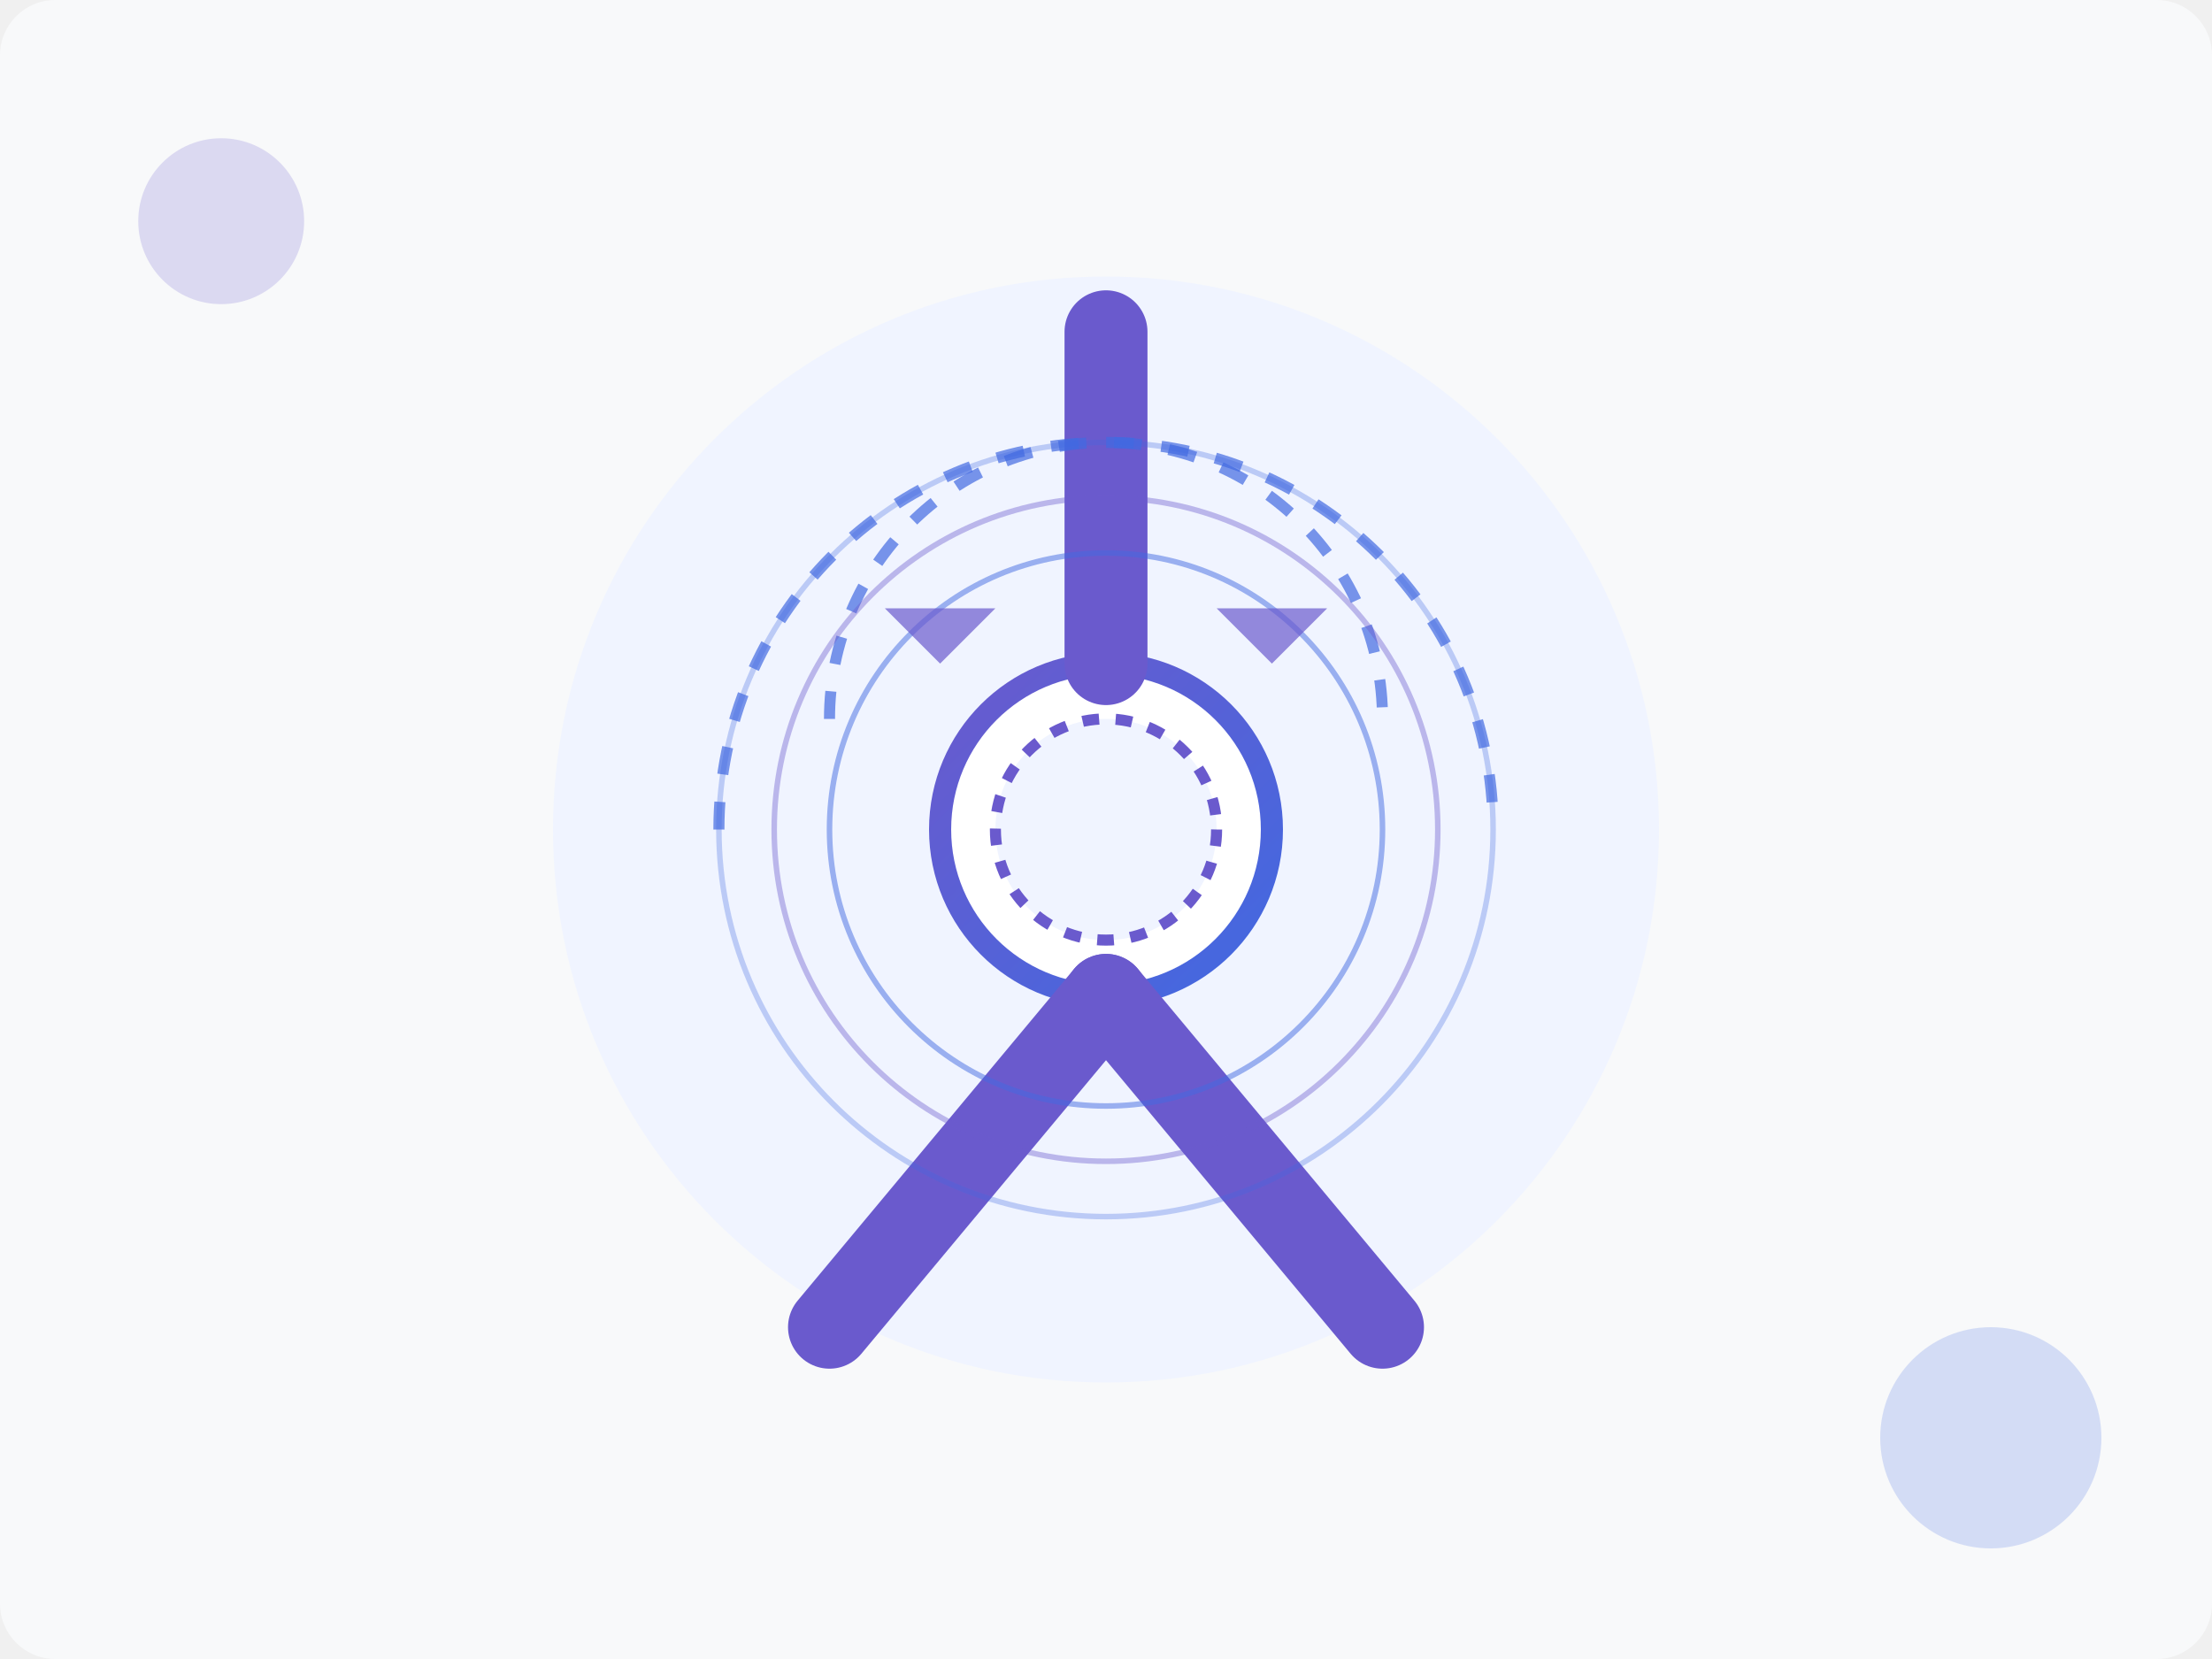
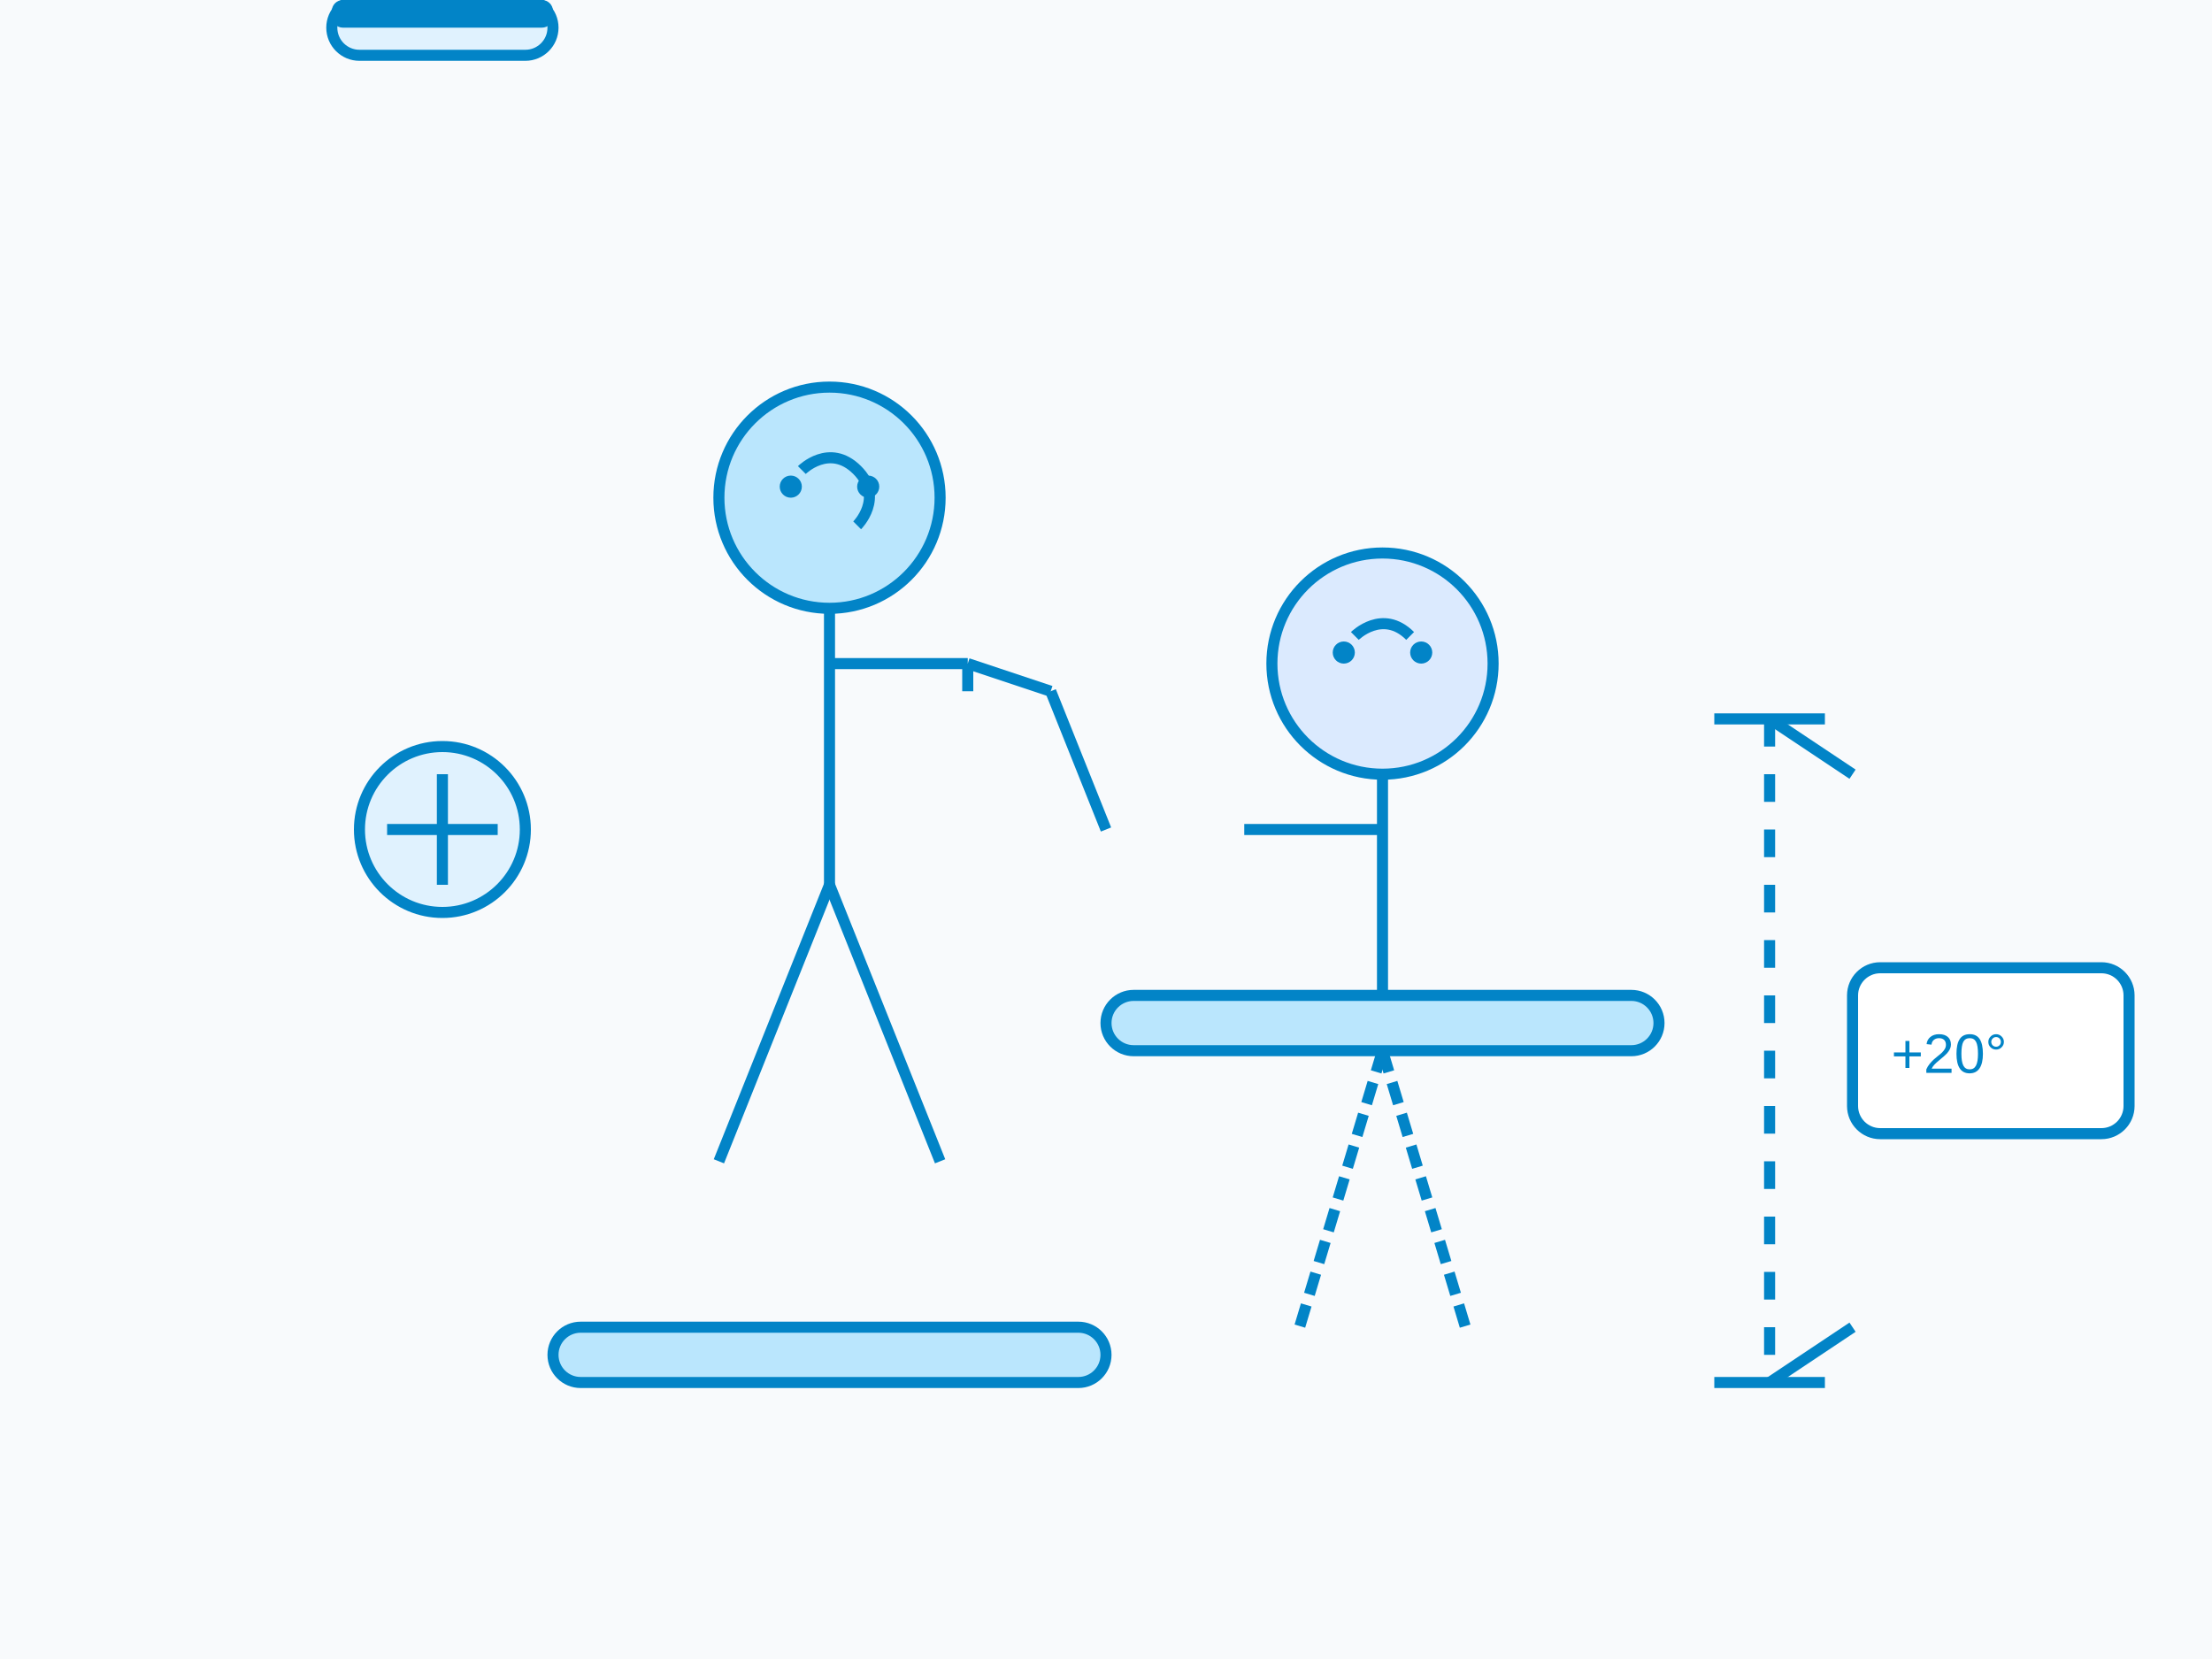
- <svg xmlns="http://www.w3.org/2000/svg" width="400" height="300" viewBox="0 0 400 300">
-   <defs>
-     <linearGradient id="physioGradient" x1="0%" y1="0%" x2="100%" y2="100%">
-       <stop offset="0%" style="stop-color:#6A5ACD;stop-opacity:1" />
-       <stop offset="100%" style="stop-color:#4169E1;stop-opacity:1" />
-     </linearGradient>
-   </defs>
-   <rect width="400" height="300" fill="#F8F9FA" rx="10" ry="10" />
-   <g transform="translate(200, 150)">
-     <circle cx="0" cy="0" r="100" fill="#F0F4FF" />
-     <circle cx="0" cy="0" r="30" fill="#FFFFFF" stroke="url(#physioGradient)" stroke-width="4" />
-     <circle cx="0" cy="0" r="20" fill="#F0F4FF" stroke="#6A5ACD" stroke-width="2" stroke-dasharray="3,3" />
-     <path d="M0 -30 L0 -90" stroke="#6A5ACD" stroke-width="15" stroke-linecap="round" />
-     <path d="M0 30 L-50 90" stroke="#6A5ACD" stroke-width="15" stroke-linecap="round" />
-     <path d="M0 30 L50 90" stroke="#6A5ACD" stroke-width="15" stroke-linecap="round" />
-     <path d="M-70 0 A70 70 0 0 1 70 0" fill="none" stroke="#4169E1" stroke-width="2" stroke-dasharray="5,5" opacity="0.7" />
-     <path d="M-50 -20 A50 50 0 0 1 50 -20" fill="none" stroke="#4169E1" stroke-width="2" stroke-dasharray="5,5" opacity="0.7" />
-     <circle cx="0" cy="0" r="50" fill="none" stroke="#4169E1" stroke-width="1" opacity="0.5" />
-     <circle cx="0" cy="0" r="60" fill="none" stroke="#6A5ACD" stroke-width="1" opacity="0.4" />
-     <circle cx="0" cy="0" r="70" fill="none" stroke="#4169E1" stroke-width="1" opacity="0.3" />
-     <path d="M-40 -40 L-20 -40 L-30 -30 Z" fill="#6A5ACD" opacity="0.7" />
-     <path d="M40 -40 L20 -40 L30 -30 Z" fill="#6A5ACD" opacity="0.7" />
-   </g>
-   <circle cx="40" cy="40" r="15" fill="#6A5ACD" opacity="0.2" />
-   <circle cx="360" cy="260" r="20" fill="#4169E1" opacity="0.2" />
+ <svg xmlns="http://www.w3.org/2000/svg" width="400" height="300" viewBox="0 0 400 300" fill="none">
+   <rect width="400" height="300" fill="#F8FAFC" />
+   <circle cx="150" cy="90" r="20" fill="#BAE6FD" stroke="#0284C7" stroke-width="2" />
+   <path d="M145 85C145 85 150 80 155 85C160 90 155 95 155 95" stroke="#0284C7" stroke-width="2" />
+   <circle cx="143" cy="88" r="2" fill="#0284C7" />
+   <circle cx="157" cy="88" r="2" fill="#0284C7" />
+   <path d="M150 110V160" stroke="#0284C7" stroke-width="2" />
+   <path d="M150 120H175" stroke="#0284C7" stroke-width="2" />
+   <path d="M150 160L130 210" stroke="#0284C7" stroke-width="2" />
+   <path d="M150 160L170 210" stroke="#0284C7" stroke-width="2" />
+   <path d="M175 120L190 125" stroke="#0284C7" stroke-width="2" />
+   <path d="M175 120V125" stroke="#0284C7" stroke-width="2" />
+   <path d="M190 125L200 150" stroke="#0284C7" stroke-width="2" />
+   <circle cx="250" cy="120" r="20" fill="#DBEAFE" stroke="#0284C7" stroke-width="2" />
+   <path d="M245 115C245 115 250 110 255 115" stroke="#0284C7" stroke-width="2" />
+   <circle cx="243" cy="118" r="2" fill="#0284C7" />
+   <circle cx="257" cy="118" r="2" fill="#0284C7" />
+   <path d="M250 140V190" stroke="#0284C7" stroke-width="2" />
+   <path d="M250 190L235 240" stroke="#0284C7" stroke-width="2" stroke-dasharray="4 2" />
+   <path d="M250 190L265 240" stroke="#0284C7" stroke-width="2" stroke-dasharray="4 2" />
+   <path d="M250 150H225" stroke="#0284C7" stroke-width="2" />
+   <rect x="200" y="180" width="100" height="10" rx="5" fill="#BAE6FD" stroke="#0284C7" stroke-width="2" />
+   <rect x="100" y="240" width="100" height="10" rx="5" fill="#BAE6FD" stroke="#0284C7" stroke-width="2" />
+   <path d="M320 130L320 250" stroke="#0284C7" stroke-width="2" stroke-dasharray="5 5" />
+   <path d="M310 130L330 130" stroke="#0284C7" stroke-width="2" />
+   <path d="M310 250L330 250" stroke="#0284C7" stroke-width="2" />
+   <path d="M320 130L335 140" stroke="#0284C7" stroke-width="2" />
+   <path d="M320 250L335 240" stroke="#0284C7" stroke-width="2" />
+   <rect x="335" y="175" width="50" height="30" rx="5" fill="white" stroke="#0284C7" stroke-width="2" />
+   <text x="342" y="194" font-family="Arial" font-size="10" fill="#0284C7">+20°</text>
+   <circle cx="80" cy="150" r="15" fill="#E0F2FE" stroke="#0284C7" stroke-width="2" />
+   <path d="M70 150H90" stroke="#0284C7" stroke-width="2" />
+   <path d="M80 140V160" stroke="#0284C7" stroke-width="2" />
+   <rect x="60" cy="180" width="40" height="10" rx="5" fill="#E0F2FE" stroke="#0284C7" stroke-width="2" />
+   <rect x="60" cy="200" width="40" height="5" rx="2" fill="#0284C7" />
</svg>
